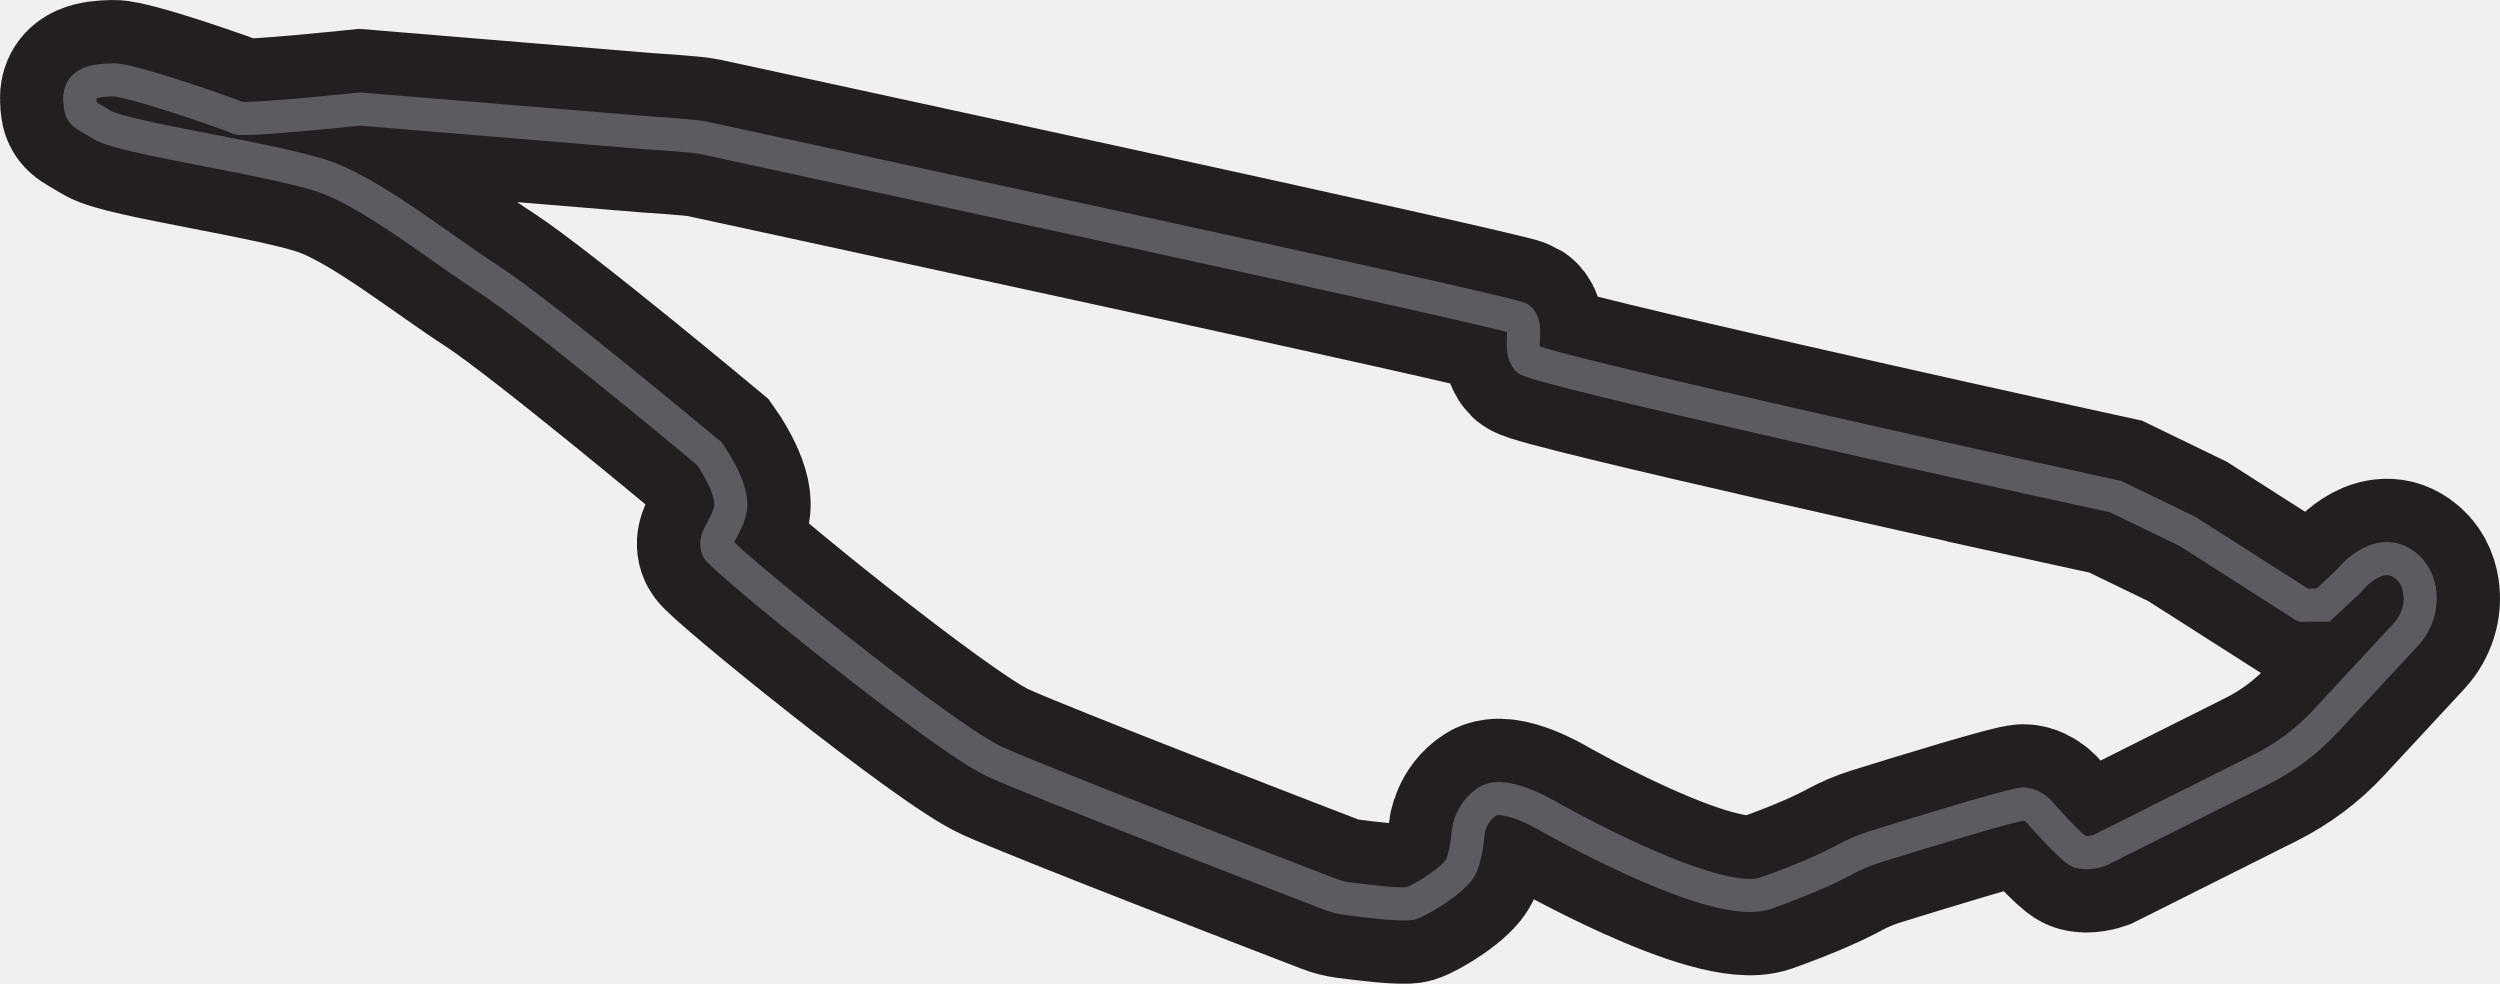
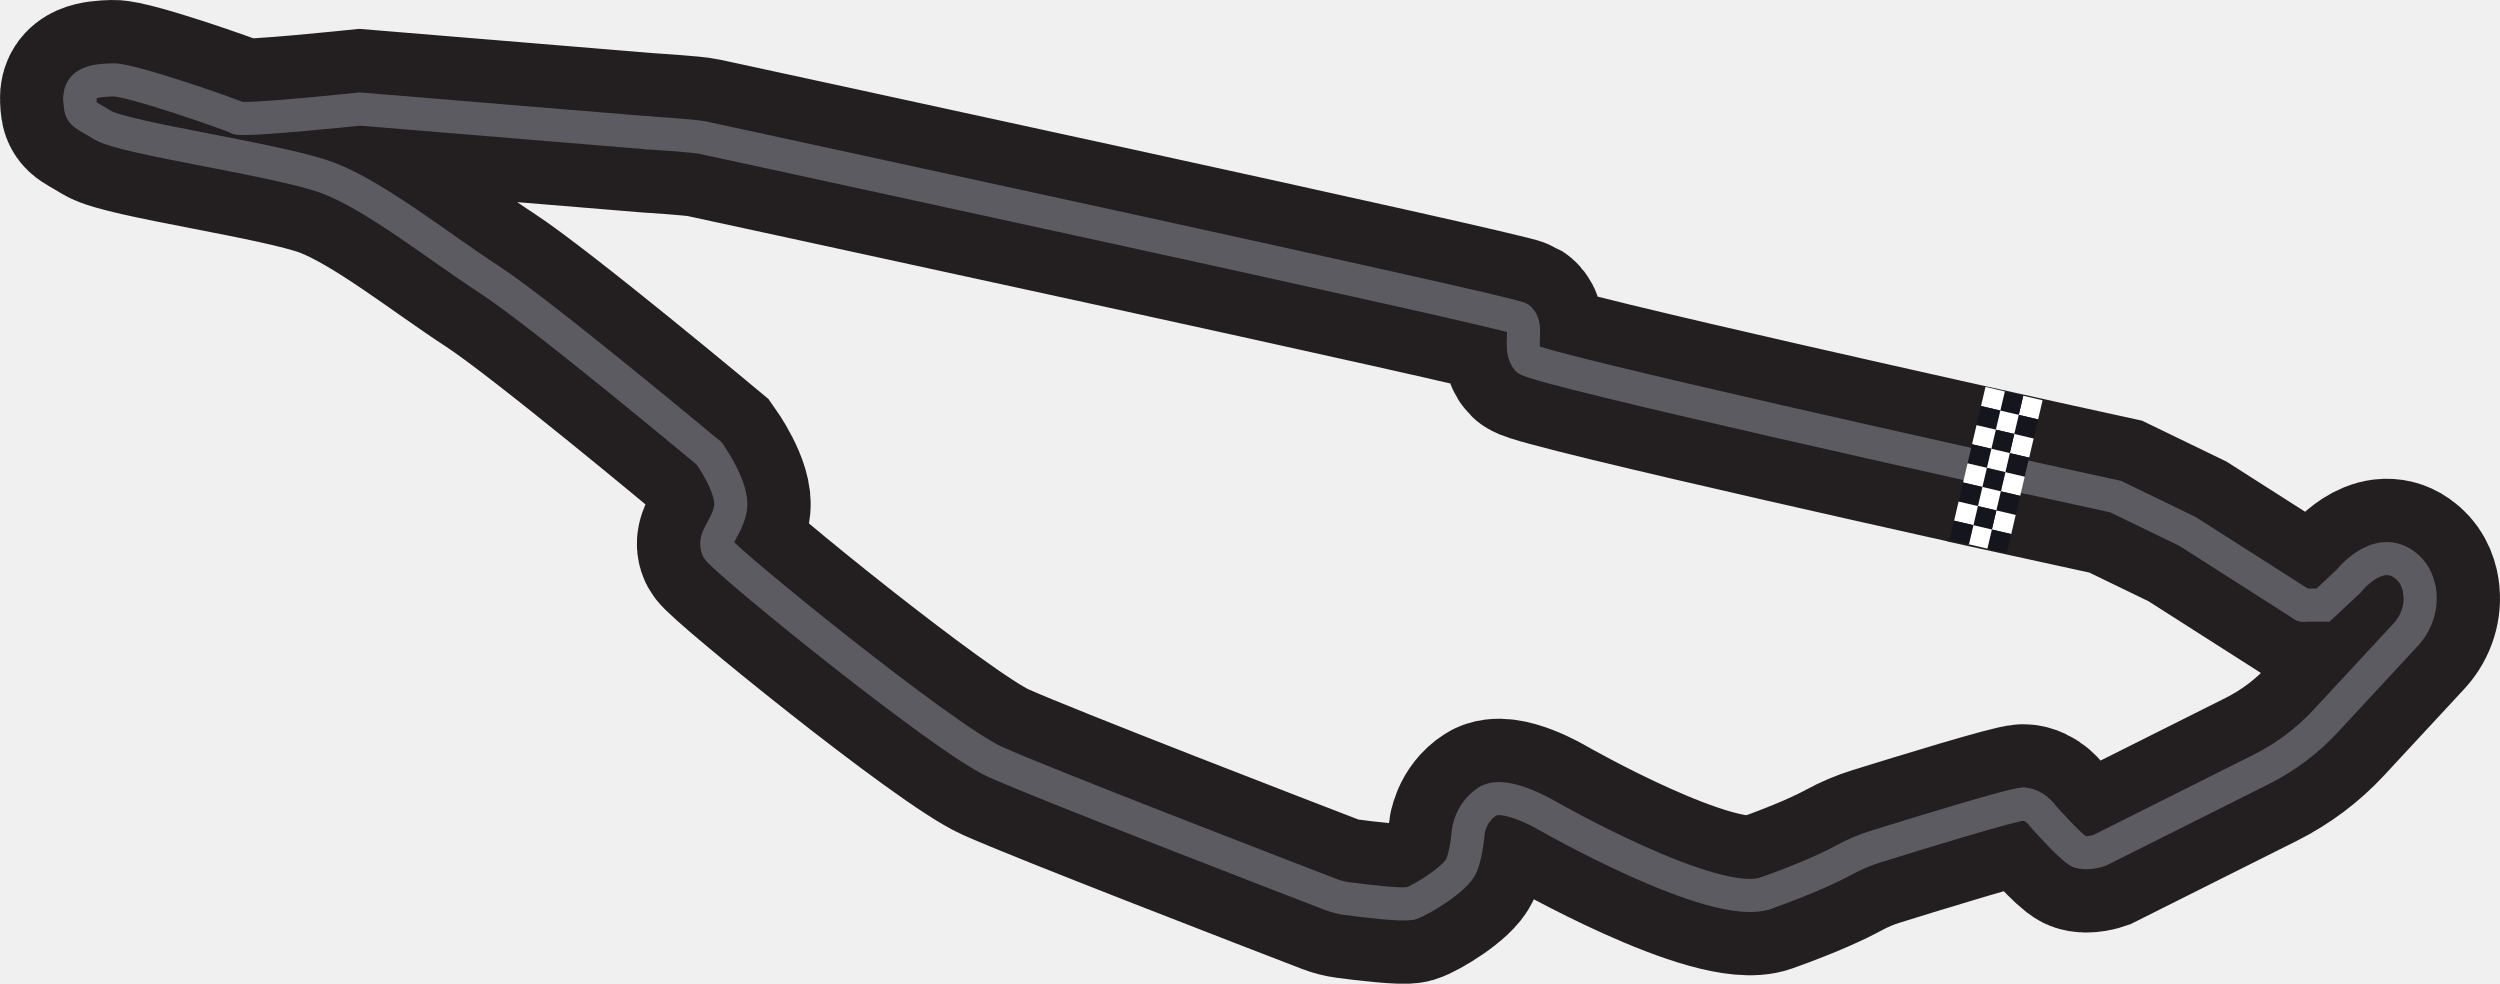
<svg xmlns="http://www.w3.org/2000/svg" id="Layer_2" data-name="Layer 2" viewBox="0 0 1737.78 683.85">
  <defs>
    <style>
      .cls-1 {
+         fill: #15151e;
+       }
+ 
+       .cls-1, .cls-2 {
+         stroke-width: 0px;
+       }
+ 
+       .cls-3 {
        stroke: #231f20;
        stroke-width: 111px;
      }

-       .cls-1, .cls-2 {
+       .cls-3, .cls-4 {
        fill: none;
        stroke-miterlimit: 10;
      }

      .cls-2 {
+         fill: #fff;
+       }
+ 
+       .cls-4 {
        stroke: #5b5b61;
        stroke-linecap: round;
        stroke-width: 23px;
      }
    </style>
  </defs>
  <g id="Layer_2-2" data-name="Layer 2">
    <g>
-       <path class="cls-1" d="M1408.85,331.68l61.8,13.53,49.94,24.2,80.25,51.21h13.92l17.76-16.58s19.4-25.08,38.25-11.94c7.07,4.93,10.1,11.88,11.12,18.65,1.64,10.83-1.94,21.81-9.24,29.97l-56.04,60.45c-12.79,13.8-27.96,25.18-44.78,33.61l-112.45,56.35s-8.6,2.98-14.06.78-25.56-25-25.56-25c0,0-5.12-7.68-13.23-7.99-6.31-.24-73.29,20.36-102.67,29.51-7.58,2.36-14.9,5.45-21.88,9.25-8.73,4.76-25.42,12.75-54.54,23.14-35.68,12.73-152.01-53.91-152.01-53.91,0,0-29.35-17.5-41.35-9.88-12,7.62-13.44,20.86-13.44,20.86,0,0-1.01,14.44-4.69,23.65-3.68,9.22-28.4,24.37-35.35,26.39-5.34,1.55-32.07-1.71-44.19-3.3-3.93-.52-7.77-1.5-11.46-2.92-32.57-12.54-200.45-77.29-233.23-92.15-36.34-16.47-188.56-140.3-192.59-147.88-4.03-7.58,6.14-14.34,8.65-28.28s-14.67-38.04-14.67-38.04c0,0-116.73-97.43-152.67-120.84-35.94-23.41-79.55-58.36-112.57-70.87-33.02-12.51-141.46-27.4-156.51-36.68-15.04-9.28-15.39-6.85-15.84-18.22-.45-11.37,10.34-12.92,22.97-13.26s82.35,24.21,86.94,26.48,84.8-6.18,84.8-6.18l199.5,16.48s32.79,2.03,39.02,3.45,559.93,120.91,567.05,125.51c7.12,4.6-.72,21.73,6.03,28.54,6.75,6.8,347.02,81.9,347.02,81.9Z" />
+       <path class="cls-3" d="M1408.85,331.68l61.8,13.53,49.94,24.2,80.25,51.21h13.92l17.76-16.58s19.4-25.08,38.25-11.94c7.07,4.93,10.1,11.88,11.12,18.65,1.64,10.83-1.94,21.81-9.24,29.97l-56.04,60.45c-12.79,13.8-27.96,25.18-44.78,33.61l-112.45,56.35s-8.6,2.98-14.06.78-25.56-25-25.56-25c0,0-5.12-7.68-13.23-7.99-6.31-.24-73.29,20.36-102.67,29.51-7.58,2.36-14.9,5.45-21.88,9.25-8.73,4.76-25.42,12.75-54.54,23.14-35.68,12.73-152.01-53.91-152.01-53.91,0,0-29.35-17.5-41.35-9.88-12,7.62-13.44,20.86-13.44,20.86,0,0-1.01,14.44-4.69,23.65-3.68,9.22-28.4,24.37-35.35,26.39-5.34,1.55-32.07-1.71-44.19-3.3-3.93-.52-7.77-1.5-11.46-2.92-32.57-12.54-200.45-77.29-233.23-92.15-36.34-16.47-188.56-140.3-192.59-147.88-4.03-7.58,6.14-14.34,8.65-28.28s-14.67-38.04-14.67-38.04c0,0-116.73-97.43-152.67-120.84-35.94-23.41-79.55-58.36-112.57-70.87-33.02-12.51-141.46-27.4-156.51-36.68-15.04-9.28-15.39-6.85-15.84-18.22-.45-11.37,10.34-12.92,22.97-13.26s82.35,24.21,86.94,26.48,84.8-6.18,84.8-6.18l199.5,16.48s32.79,2.03,39.02,3.45,559.93,120.91,567.05,125.51c7.12,4.6-.72,21.73,6.03,28.54,6.75,6.8,347.02,81.9,347.02,81.9Z" />
      <g>
-         <path class="cls-2" d="M1061.82,249.78c6.75,6.8,347.02,81.9,347.02,81.9" />
-         <path class="cls-2" d="M1055.8,221.25c7.12,4.6-.72,21.73,6.03,28.54" />
-         <path class="cls-2" d="M449.72,92.28s32.79,2.03,39.02,3.45,559.93,120.91,567.05,125.51" />
-         <path class="cls-2" d="M165.43,81.98c4.6,2.26,84.8-6.18,84.8-6.18l199.5,16.48" />
-         <path class="cls-2" d="M55.51,68.77c-.45-11.37,10.34-12.92,22.97-13.26s82.35,24.21,86.94,26.48" />
-         <path class="cls-2" d="M493.1,315.36s-116.73-97.43-152.67-120.84c-35.94-23.41-79.55-58.36-112.57-70.87s-141.46-27.4-156.51-36.68c-15.04-9.28-15.39-6.85-15.84-18.22" />
-         <path class="cls-2" d="M499.12,381.69c-4.03-7.58,6.14-14.34,8.65-28.28s-14.67-38.04-14.67-38.04" />
-         <path class="cls-2" d="M980.59,627.94c-5.34,1.55-32.07-1.71-44.19-3.3-3.93-.52-7.77-1.5-11.46-2.92-32.57-12.54-200.45-77.29-233.23-92.15-36.34-16.47-188.56-140.3-192.59-147.88" />
-         <path class="cls-2" d="M1034.08,557.04c-12,7.62-13.44,20.86-13.44,20.86,0,0-1.01,14.44-4.69,23.65s-28.4,24.37-35.35,26.39" />
-         <path class="cls-2" d="M1227.43,620.83c-35.68,12.73-152.01-53.91-152.01-53.91,0,0-29.35-17.5-41.35-9.88" />
-         <path class="cls-2" d="M1406.52,558.94c-6.31-.24-73.29,20.36-102.67,29.51-7.58,2.36-14.9,5.45-21.88,9.25-8.73,4.76-25.42,12.75-54.54,23.14" />
-         <path class="cls-2" d="M1445.31,591.92c-5.46-2.2-25.56-25-25.56-25,0,0-5.12-7.68-13.23-7.99" />
-         <path class="cls-2" d="M1681.89,410.75c1.64,10.83-1.94,21.81-9.24,29.97l-56.04,60.45c-12.79,13.8-27.96,25.18-44.78,33.61l-112.45,56.35s-8.6,2.98-14.06.78" />
-         <path class="cls-2" d="M1600.83,420.62h13.92l17.76-16.58s19.4-25.08,38.25-11.94c7.07,4.93,10.1,11.88,11.12,18.65" />
-         <polyline class="cls-2" points="1408.85 331.68 1470.65 345.21 1520.58 369.41 1600.83 420.62" />
+         <path class="cls-4" d="M1061.82,249.78c6.75,6.8,347.02,81.9,347.02,81.9" />
+         <path class="cls-4" d="M1055.8,221.25c7.12,4.6-.72,21.73,6.03,28.54" />
+         <path class="cls-4" d="M449.72,92.28s32.79,2.03,39.02,3.45,559.93,120.91,567.05,125.51" />
+         <path class="cls-4" d="M165.43,81.98c4.6,2.26,84.8-6.18,84.8-6.18l199.5,16.48" />
+         <path class="cls-4" d="M55.51,68.77c-.45-11.37,10.34-12.92,22.97-13.26s82.35,24.21,86.94,26.48" />
+         <path class="cls-4" d="M493.1,315.36s-116.73-97.43-152.67-120.84c-35.94-23.41-79.55-58.36-112.57-70.87s-141.46-27.4-156.51-36.68c-15.04-9.28-15.39-6.85-15.84-18.22" />
+         <path class="cls-4" d="M499.12,381.69c-4.03-7.58,6.14-14.34,8.65-28.28s-14.67-38.04-14.67-38.04" />
+         <path class="cls-4" d="M980.59,627.94c-5.34,1.55-32.07-1.71-44.19-3.3-3.93-.52-7.77-1.5-11.46-2.92-32.57-12.54-200.45-77.29-233.23-92.15-36.34-16.47-188.56-140.3-192.59-147.88" />
+         <path class="cls-4" d="M1034.08,557.04c-12,7.62-13.44,20.86-13.44,20.86,0,0-1.01,14.44-4.69,23.65s-28.4,24.37-35.35,26.39" />
+         <path class="cls-4" d="M1227.43,620.83c-35.68,12.73-152.01-53.91-152.01-53.91,0,0-29.35-17.5-41.35-9.88" />
+         <path class="cls-4" d="M1406.52,558.94c-6.31-.24-73.29,20.36-102.67,29.51-7.58,2.36-14.9,5.45-21.88,9.25-8.73,4.76-25.42,12.75-54.54,23.14" />
+         <path class="cls-4" d="M1445.31,591.92c-5.46-2.2-25.56-25-25.56-25,0,0-5.12-7.68-13.23-7.99" />
+         <path class="cls-4" d="M1681.89,410.75c1.64,10.83-1.94,21.81-9.24,29.97l-56.04,60.45c-12.79,13.8-27.96,25.18-44.78,33.61l-112.45,56.35s-8.6,2.98-14.06.78" />
+         <path class="cls-4" d="M1600.83,420.62h13.92l17.76-16.58s19.4-25.08,38.25-11.94c7.07,4.93,10.1,11.88,11.12,18.65" />
+         <polyline class="cls-4" points="1408.85 331.68 1470.65 345.21 1520.58 369.41 1600.83 420.62" />
+       </g>
+       <g>
+         <rect class="cls-2" x="1404.74" y="276.42" width="13.64" height="13.81" transform="translate(2009.72 -1026.25) rotate(103.2)" />
+         <rect class="cls-1" x="1401.63" y="289.7" width="13.64" height="13.81" transform="translate(2018.83 -1006.9) rotate(103.2)" />
+         <rect class="cls-2" x="1398.51" y="302.99" width="13.64" height="13.81" transform="translate(2027.94 -987.55) rotate(103.2)" />
+         <rect class="cls-1" x="1395.39" y="316.27" width="13.64" height="13.81" transform="translate(2037.04 -968.2) rotate(103.2)" />
+         <rect class="cls-2" x="1392.28" y="329.55" width="13.64" height="13.81" transform="translate(2046.15 -948.85) rotate(103.2)" />
+         <rect class="cls-1" x="1389.16" y="342.84" width="13.64" height="13.81" transform="translate(2055.25 -929.5) rotate(103.2)" />
+         <rect class="cls-2" x="1386.05" y="356.12" width="13.64" height="13.81" transform="translate(2064.36 -910.15) rotate(103.2)" />
+         <rect class="cls-1" x="1382.93" y="369.4" width="13.64" height="13.81" transform="translate(2073.46 -890.8) rotate(103.2)" />
+         <rect class="cls-1" x="1391.3" y="273.27" width="13.64" height="13.81" transform="translate(1990.14 -1017.04) rotate(103.2)" />
+         <rect class="cls-2" x="1388.18" y="286.55" width="13.64" height="13.81" transform="translate(1999.25 -997.69) rotate(103.2)" />
+         <rect class="cls-1" x="1385.07" y="299.83" width="13.64" height="13.81" transform="translate(2008.35 -978.34) rotate(103.2)" />
+         <rect class="cls-2" x="1381.95" y="313.12" width="13.64" height="13.81" transform="translate(2017.46 -958.99) rotate(103.2)" />
+         <rect class="cls-1" x="1378.83" y="326.4" width="13.64" height="13.81" transform="translate(2026.56 -939.64) rotate(103.2)" />
+         <rect class="cls-2" x="1375.72" y="339.68" width="13.64" height="13.81" transform="translate(2035.67 -920.29) rotate(103.2)" />
+         <rect class="cls-1" x="1372.6" y="352.97" width="13.64" height="13.81" transform="translate(2044.77 -900.94) rotate(103.2)" />
+         <rect class="cls-2" x="1369.49" y="366.25" width="13.64" height="13.81" transform="translate(2053.88 -881.59) rotate(103.2)" />
+         <rect class="cls-2" x="1378.49" y="270.26" width="13.64" height="13.81" transform="translate(1971.49 -1008.26) rotate(103.2)" />
+         <rect class="cls-1" x="1375.38" y="283.55" width="13.64" height="13.81" transform="translate(1980.59 -988.91) rotate(103.2)" />
+         <rect class="cls-2" x="1372.26" y="296.83" width="13.64" height="13.81" transform="translate(1989.7 -969.56) rotate(103.2)" />
+         <rect class="cls-1" x="1369.15" y="310.11" width="13.64" height="13.81" transform="translate(1998.8 -950.21) rotate(103.2)" />
+         <rect class="cls-2" x="1366.03" y="323.4" width="13.64" height="13.81" transform="translate(2007.91 -930.86) rotate(103.2)" />
+         <rect class="cls-1" x="1362.92" y="336.68" width="13.64" height="13.81" transform="translate(2017.02 -911.51) rotate(103.2)" />
+         <rect class="cls-2" x="1359.8" y="349.96" width="13.64" height="13.81" transform="translate(2026.12 -892.16) rotate(103.2)" />
+         <rect class="cls-1" x="1356.68" y="363.25" width="13.64" height="13.81" transform="translate(2035.23 -872.81) rotate(103.2)" />
      </g>
    </g>
  </g>
</svg>
